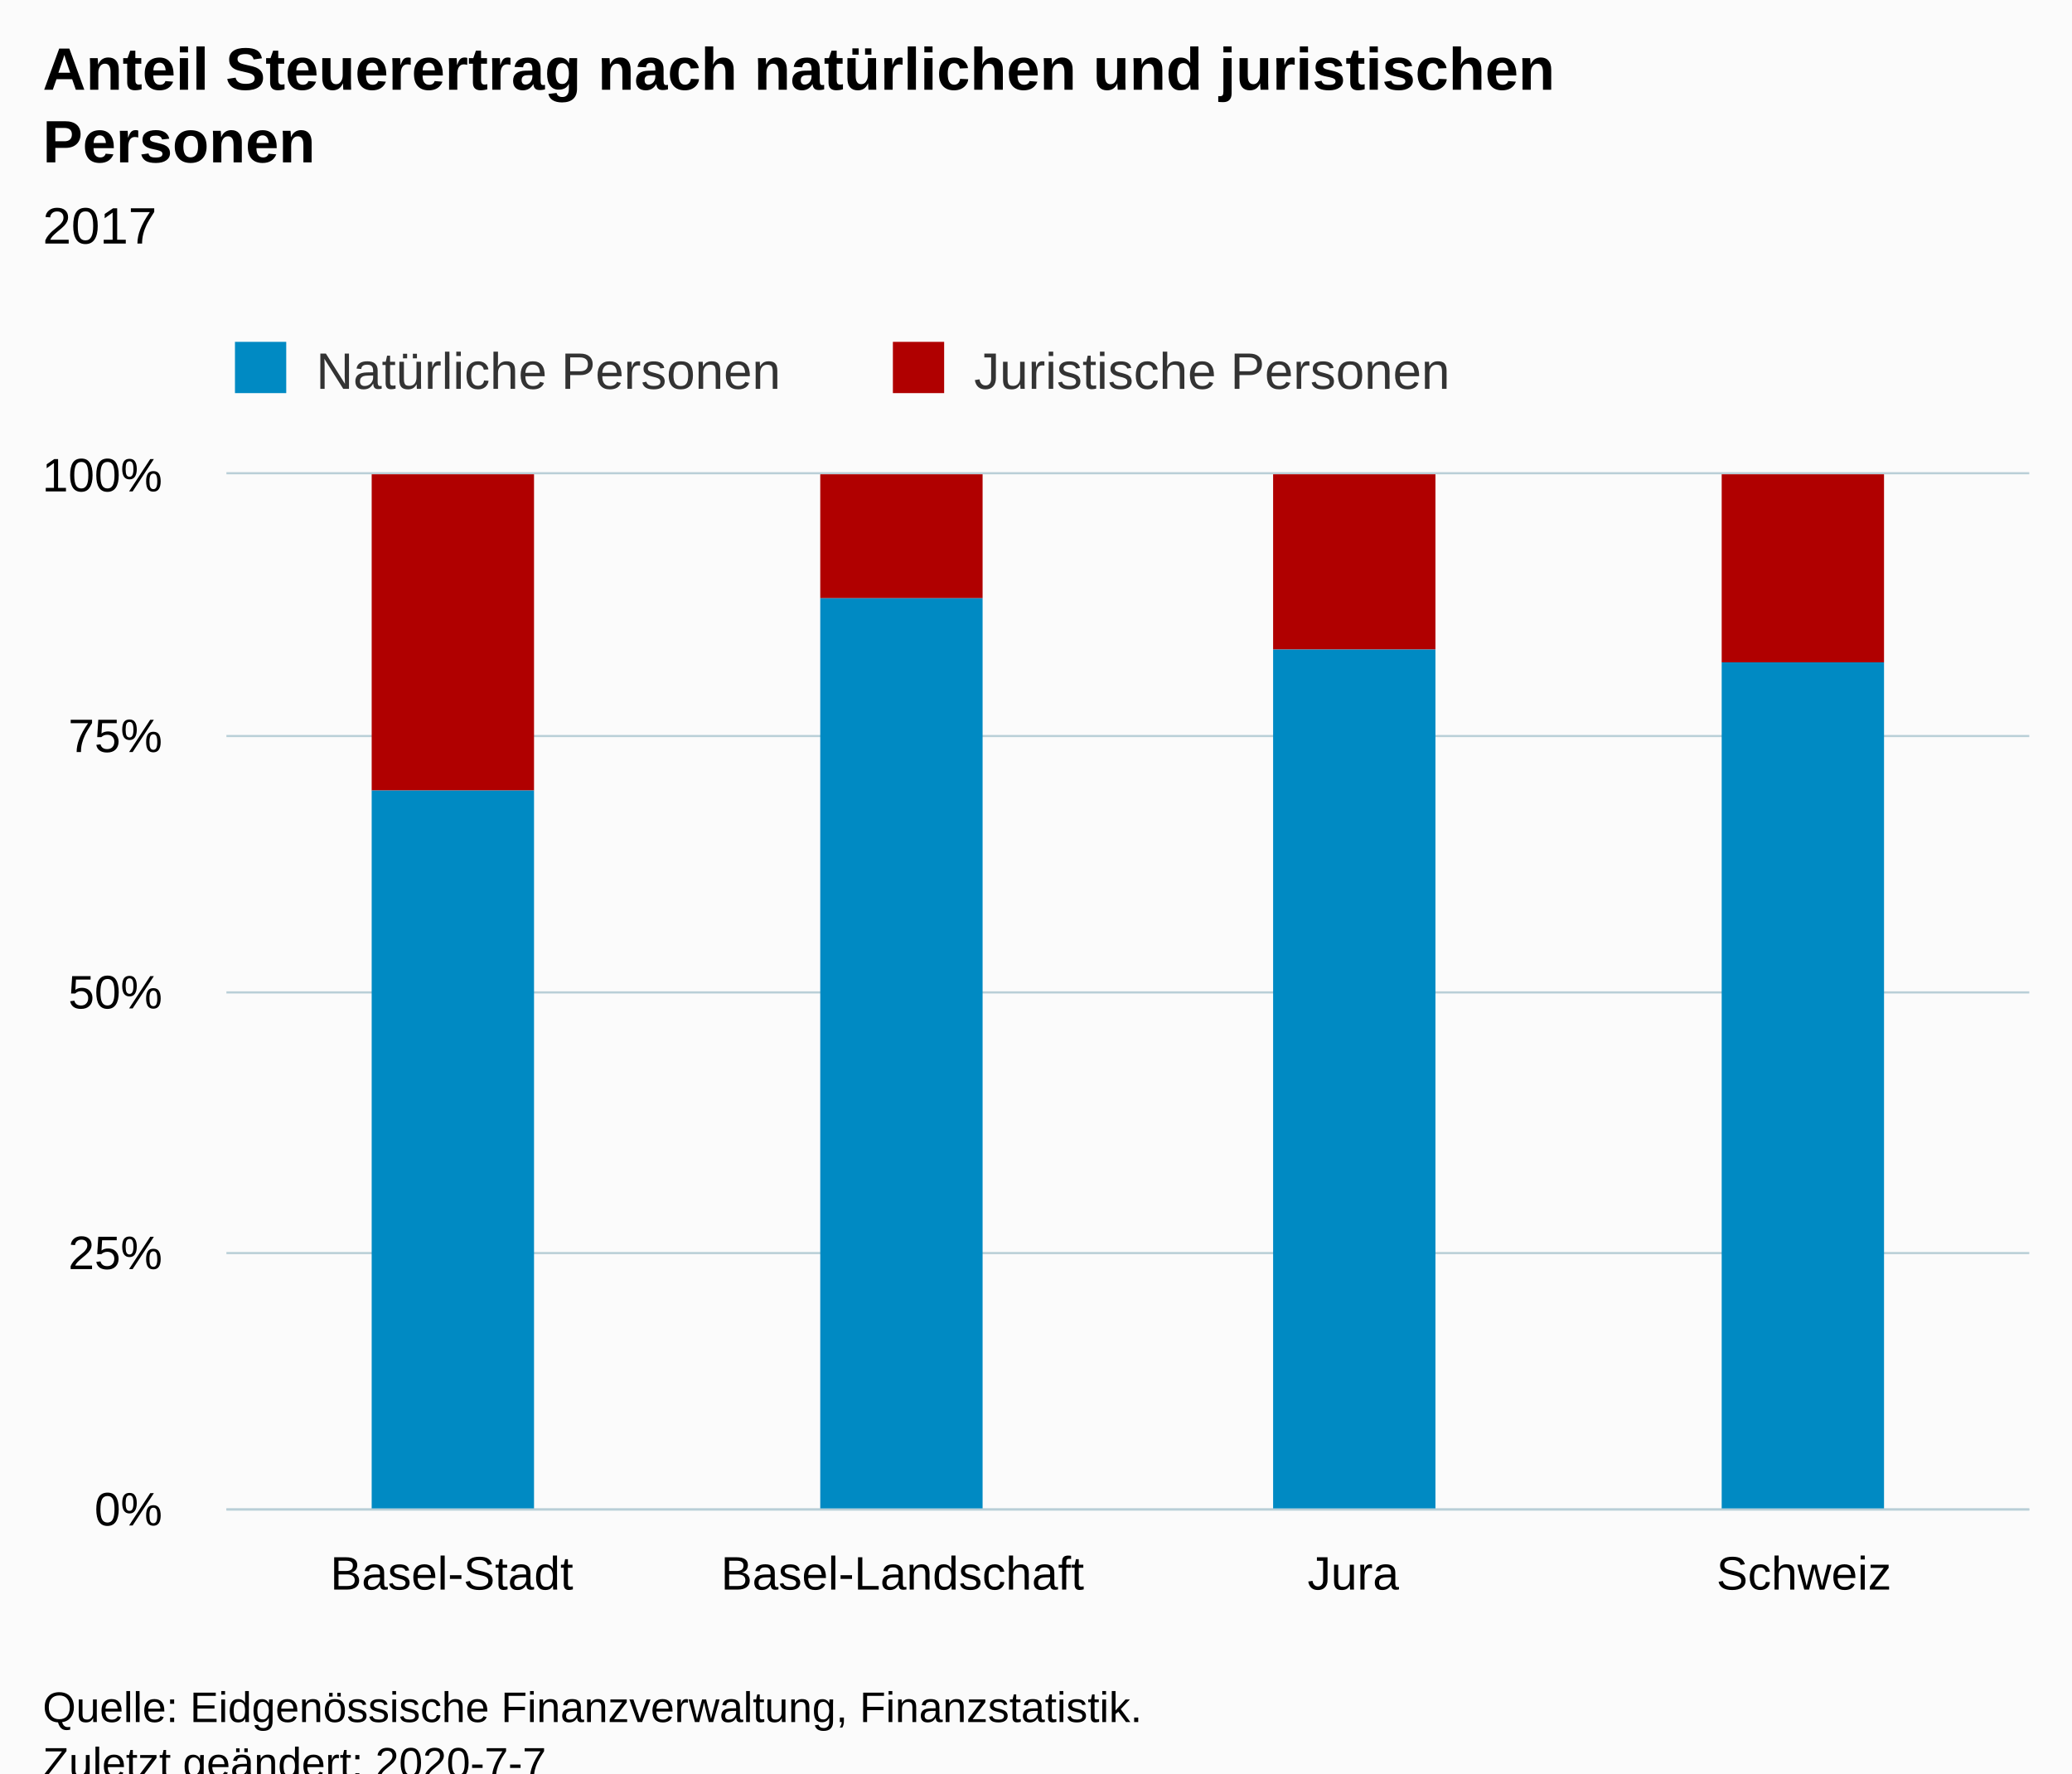
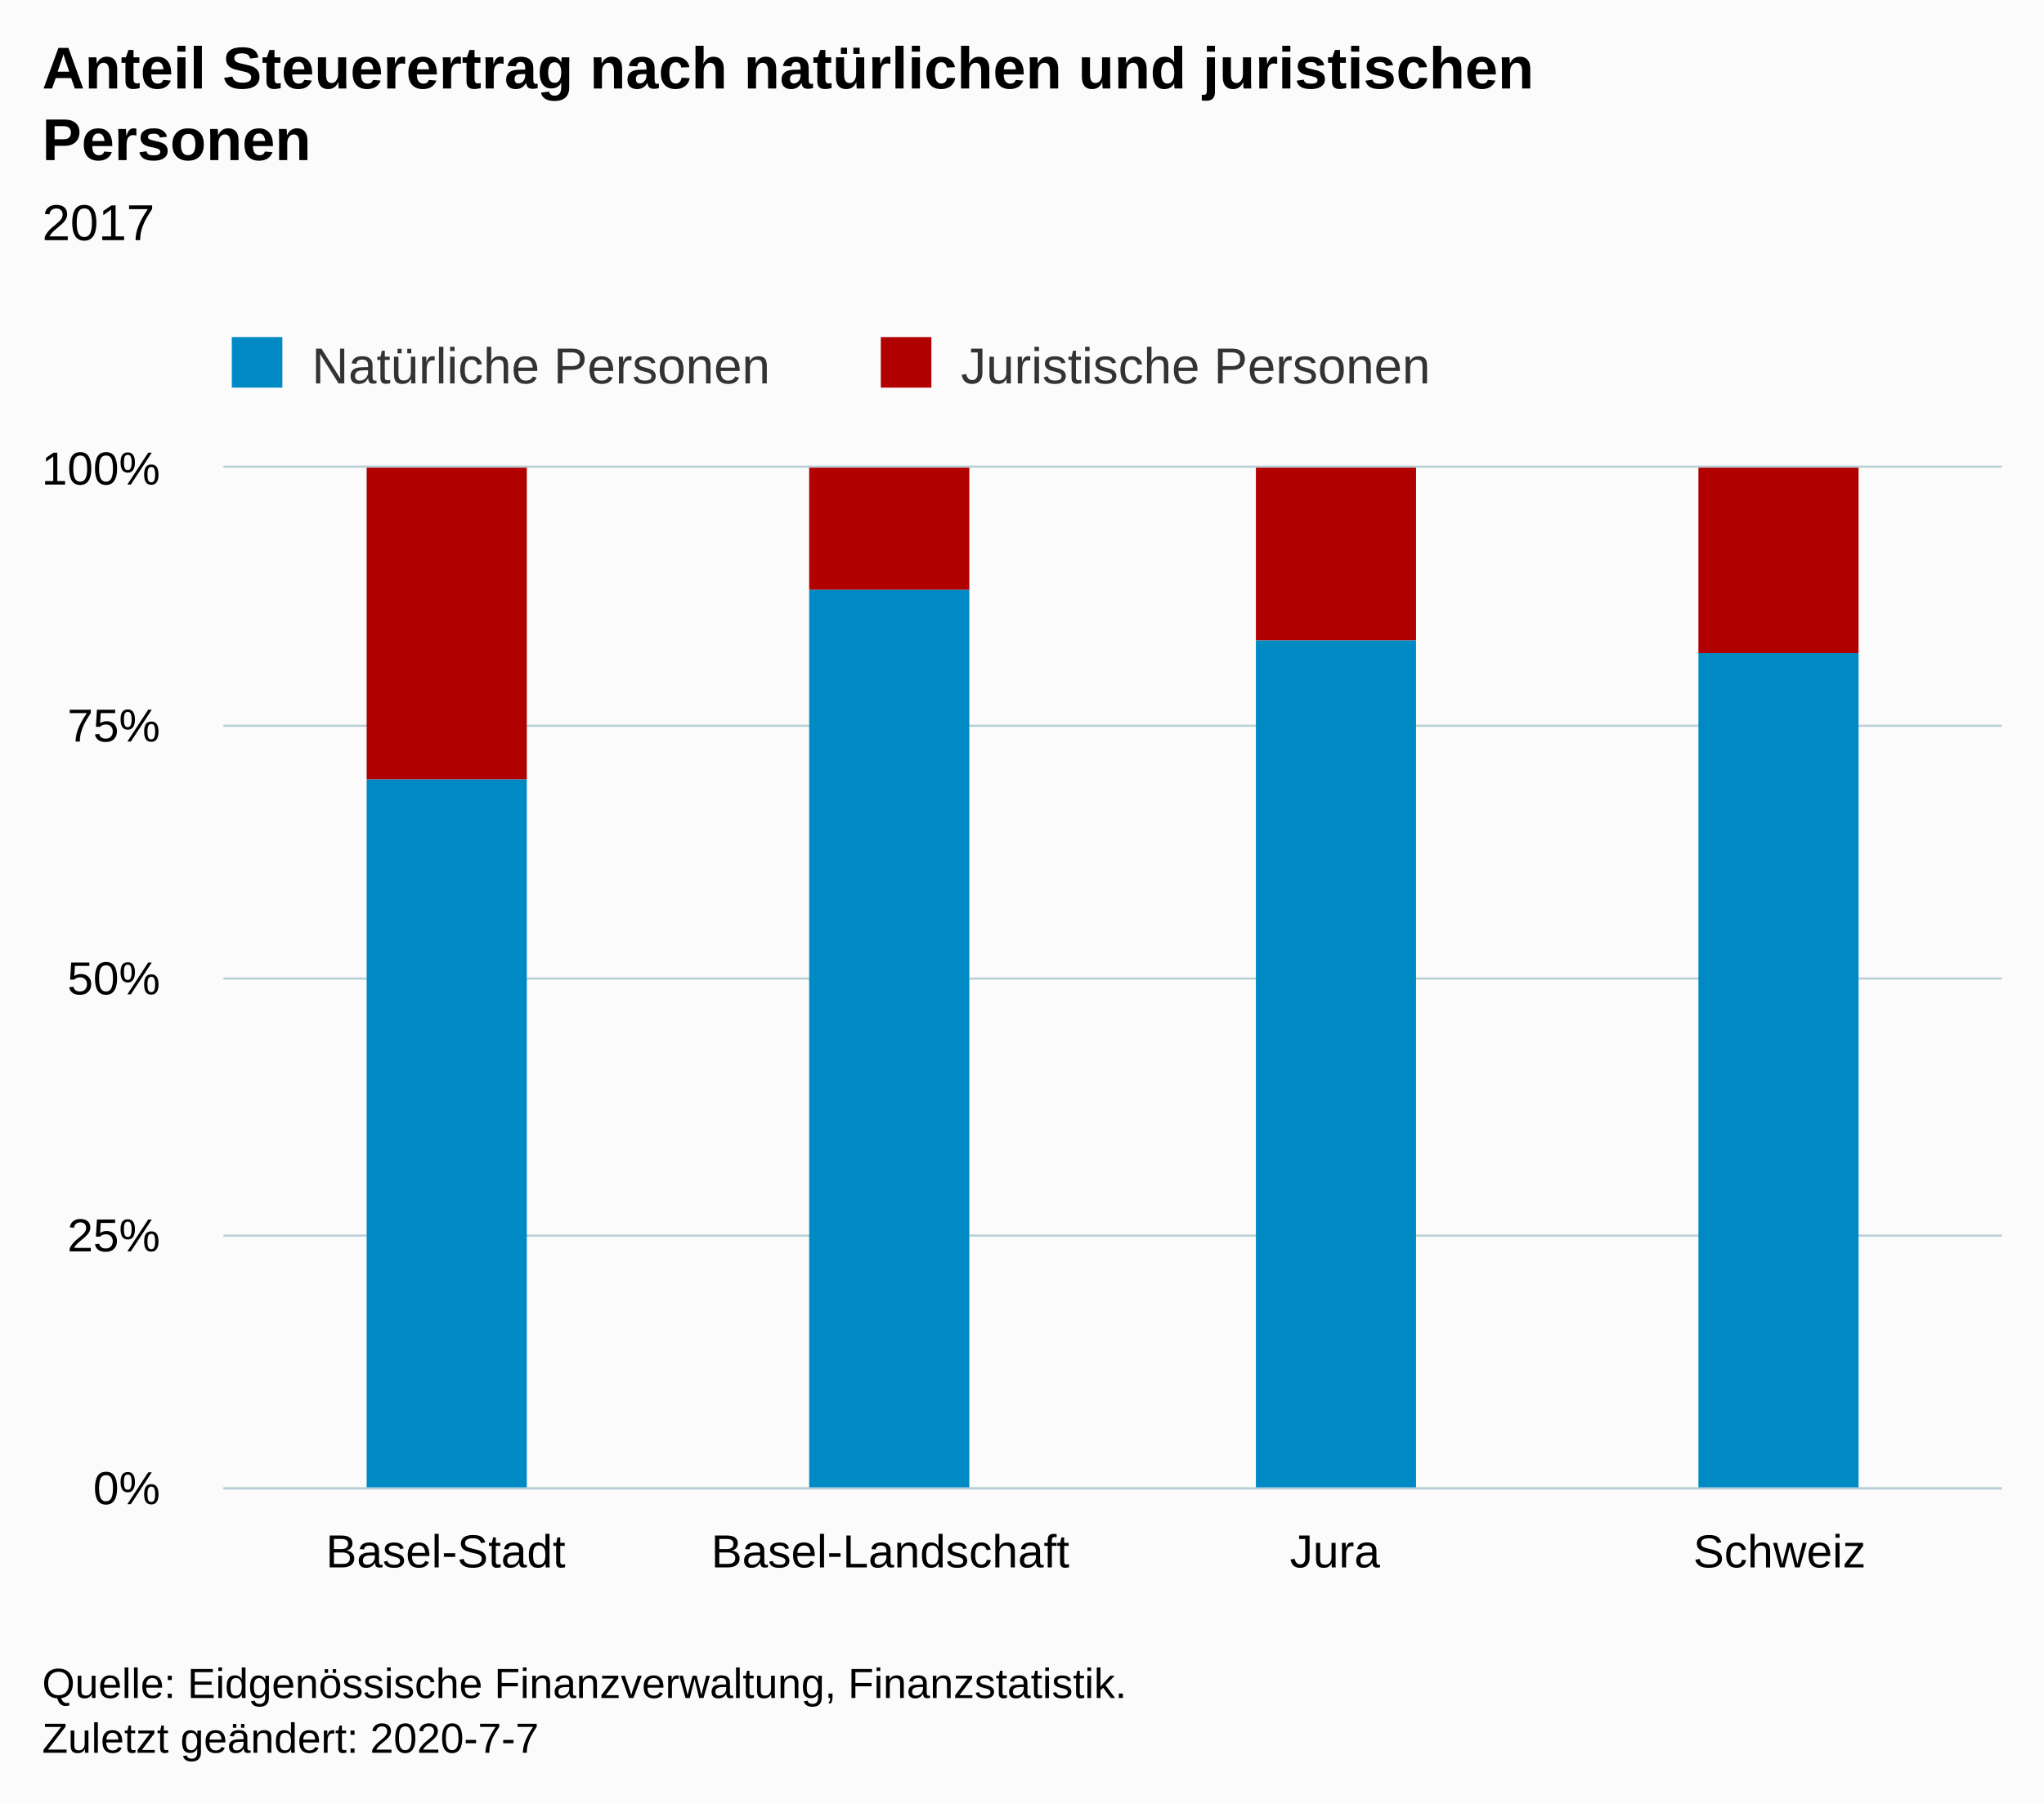
- <svg xmlns="http://www.w3.org/2000/svg" version="1.1" class="highcharts-root" style="font-family:Arial;font-size:12px;" viewBox="0 0 485 415">
+ <svg xmlns="http://www.w3.org/2000/svg" version="1.1" class="highcharts-root" style="font-family:Arial;font-size:12px;" width="485" height="428">
  <defs>
-     <clipPath id="highcharts-szx6u7r-6">
+     <clipPath id="highcharts-2nr1qpt-15-">
      <rect x="0" y="0" width="422" height="242" fill="none" />
    </clipPath>
-     <clipPath id="highcharts-szx6u7r-7">
+     <clipPath id="highcharts-2nr1qpt-20-">
      <rect x="0" y="0" width="422" height="242" fill="none" />
+     </clipPath>
+     <clipPath id="highcharts-2nr1qpt-25-">
+       <rect x="53" y="111" width="422" height="242" fill="none" />
    </clipPath>
  </defs>
  <rect fill="#fbfbfb" class="highcharts-background" x="0" y="0" width="485" height="428" rx="0" ry="0" />
  <rect fill="none" class="highcharts-plot-background" x="53" y="111" width="422" height="242" />
  <g class="highcharts-pane-group" data-z-index="0" />
-   <g class="highcharts-grid highcharts-xaxis-grid " data-z-index="1">
+   <g class="highcharts-grid highcharts-xaxis-grid" data-z-index="1">
    <path fill="none" data-z-index="1" class="highcharts-grid-line" d="M 158.5 111 L 158.5 353" opacity="1" />
    <path fill="none" data-z-index="1" class="highcharts-grid-line" d="M 263.5 111 L 263.5 353" opacity="1" />
    <path fill="none" data-z-index="1" class="highcharts-grid-line" d="M 369.5 111 L 369.5 353" opacity="1" />
    <path fill="none" data-z-index="1" class="highcharts-grid-line" d="M 474.5 111 L 474.5 353" opacity="1" />
    <path fill="none" data-z-index="1" class="highcharts-grid-line" d="M 52.5 111 L 52.5 353" opacity="1" />
  </g>
-   <g class="highcharts-grid highcharts-yaxis-grid " data-z-index="1">
+   <g class="highcharts-grid highcharts-yaxis-grid" data-z-index="1">
    <path fill="none" stroke="#B9CFD7" stroke-width="0.5" data-z-index="1" class="highcharts-grid-line" d="M 53 353.25 L 475 353.25" opacity="1" />
    <path fill="none" stroke="#B9CFD7" stroke-width="0.5" data-z-index="1" class="highcharts-grid-line" d="M 53 293.25 L 475 293.25" opacity="1" />
    <path fill="none" stroke="#B9CFD7" stroke-width="0.5" data-z-index="1" class="highcharts-grid-line" d="M 53 232.25 L 475 232.25" opacity="1" />
    <path fill="none" stroke="#B9CFD7" stroke-width="0.5" data-z-index="1" class="highcharts-grid-line" d="M 53 172.25 L 475 172.25" opacity="1" />
    <path fill="none" stroke="#B9CFD7" stroke-width="0.5" data-z-index="1" class="highcharts-grid-line" d="M 53 110.75 L 475 110.75" opacity="1" />
  </g>
  <rect fill="none" class="highcharts-plot-border" data-z-index="1" x="53" y="111" width="422" height="242" />
-   <g class="highcharts-axis highcharts-xaxis " data-z-index="2">
+   <g class="highcharts-axis highcharts-xaxis" data-z-index="2">
    <path fill="none" class="highcharts-axis-line" stroke="#B9CFD7" stroke-width="0.5" data-z-index="7" d="M 53 353.25 L 475 353.25" />
  </g>
-   <g class="highcharts-axis highcharts-yaxis " data-z-index="2">
+   <g class="highcharts-axis highcharts-yaxis" data-z-index="2">
    <path fill="none" class="highcharts-axis-line" data-z-index="7" d="M 53 111 L 53 353" />
  </g>
  <g class="highcharts-series-group" data-z-index="3">
-     <g data-z-index="0.1" class="highcharts-series highcharts-series-0 highcharts-column-series " transform="translate(53,111) scale(1 1)" clip-path="url(#highcharts-szx6u7r-7)">
-       <rect x="34" y="0" width="38" height="74" fill="#B00000" class="highcharts-point" />
-       <rect x="139" y="0" width="38" height="29" fill="#B00000" class="highcharts-point" />
-       <rect x="245" y="0" width="38" height="41" fill="#B00000" class="highcharts-point" />
-       <rect x="350" y="0" width="38" height="44" fill="#B00000" class="highcharts-point" />
+     <g class="highcharts-series highcharts-series-0 highcharts-column-series" data-z-index="0.1" opacity="1" transform="translate(53,111) scale(1 1)" clip-path="url(#highcharts-2nr1qpt-20-)">
+       <rect x="34" y="0" width="38" height="74" fill="#B00000" opacity="1" class="highcharts-point" />
+       <rect x="139" y="0" width="38" height="29" fill="#B00000" opacity="1" class="highcharts-point" />
+       <rect x="245" y="0" width="38" height="41" fill="#B00000" opacity="1" class="highcharts-point" />
+       <rect x="350" y="0" width="38" height="44" fill="#B00000" opacity="1" class="highcharts-point" />
    </g>
-     <g data-z-index="0.1" class="highcharts-markers highcharts-series-0 highcharts-column-series " transform="translate(53,111) scale(1 1)" clip-path="none" />
-     <g data-z-index="0.1" class="highcharts-series highcharts-series-1 highcharts-column-series " transform="translate(53,111) scale(1 1)" clip-path="url(#highcharts-szx6u7r-7)">
-       <rect x="34" y="74" width="38" height="169" fill="#008AC3" class="highcharts-point" />
-       <rect x="139" y="29" width="38" height="214" fill="#008AC3" class="highcharts-point" />
-       <rect x="245" y="41" width="38" height="202" fill="#008AC3" class="highcharts-point" />
-       <rect x="350" y="44" width="38" height="199" fill="#008AC3" class="highcharts-point" />
+     <g class="highcharts-markers highcharts-series-0 highcharts-column-series" data-z-index="0.1" opacity="1" transform="translate(53,111) scale(1 1)" clip-path="none" />
+     <g class="highcharts-series highcharts-series-1 highcharts-column-series" data-z-index="0.1" opacity="1" transform="translate(53,111) scale(1 1)" clip-path="url(#highcharts-2nr1qpt-20-)">
+       <rect x="34" y="74" width="38" height="169" fill="#008AC3" opacity="1" class="highcharts-point" />
+       <rect x="139" y="29" width="38" height="214" fill="#008AC3" opacity="1" class="highcharts-point" />
+       <rect x="245" y="41" width="38" height="202" fill="#008AC3" opacity="1" class="highcharts-point" />
+       <rect x="350" y="44" width="38" height="199" fill="#008AC3" opacity="1" class="highcharts-point" />
    </g>
-     <g data-z-index="0.1" class="highcharts-markers highcharts-series-1 highcharts-column-series " transform="translate(53,111) scale(1 1)" clip-path="none" />
+     <g class="highcharts-markers highcharts-series-1 highcharts-column-series" data-z-index="0.1" opacity="1" transform="translate(53,111) scale(1 1)" clip-path="none" />
  </g>
  <text x="10" text-anchor="start" class="highcharts-title" data-z-index="4" style="color:#000000;font-size:14px;font-weight:bold;fill:#000000;" y="21">
    <tspan>Anteil Steuerertrag nach natürlichen und juristischen</tspan>
    <tspan dy="17" x="10">Personen</tspan>
  </text>
  <text x="10" text-anchor="start" class="highcharts-subtitle" data-z-index="4" style="color:#000000;font-size:12px;font-weight:normal;fill:#000000;" y="57">
    <tspan>2017</tspan>
  </text>
+   <text x="10" text-anchor="start" class="highcharts-caption" data-z-index="4" style="color:#666666;fill:#666666;" y="400" />
  <g class="highcharts-legend" data-z-index="7" transform="translate(45,73)">
    <rect fill="none" class="highcharts-legend-box" rx="0" ry="0" x="0" y="0" width="308" height="26" visibility="visible" />
    <g data-z-index="1">
      <g>
        <g class="highcharts-legend-item highcharts-column-series highcharts-color-undefined highcharts-series-1" data-z-index="1" transform="translate(8,3)">
-           <text x="21" style="color:#333333;font-size:12px;font-weight:normal;cursor:pointer;fill:#333333;" text-anchor="start" data-z-index="2" y="15">
+           <text x="21" style="color:#333333;cursor:pointer;font-size:12px;font-weight:normal;fill:#333333;" text-anchor="start" data-z-index="2" y="15">
            <tspan>Natürliche Personen</tspan>
          </text>
          <rect x="2" y="4" width="12" height="12" fill="#008AC3" class="highcharts-point" data-z-index="3" />
        </g>
        <g class="highcharts-legend-item highcharts-column-series highcharts-color-undefined highcharts-series-0" data-z-index="1" transform="translate(162,3)">
-           <text x="21" y="15" style="color:#333333;font-size:12px;font-weight:normal;cursor:pointer;fill:#333333;" text-anchor="start" data-z-index="2">
+           <text x="21" y="15" style="color:#333333;cursor:pointer;font-size:12px;font-weight:normal;fill:#333333;" text-anchor="start" data-z-index="2">
            <tspan>Juristische Personen</tspan>
          </text>
          <rect x="2" y="4" width="12" height="12" fill="#B00000" class="highcharts-point" data-z-index="3" />
        </g>
      </g>
    </g>
  </g>
-   <g class="highcharts-axis-labels highcharts-xaxis-labels " data-z-index="7">
+   <g class="highcharts-axis-labels highcharts-xaxis-labels" data-z-index="7">
    <text x="105.75" style="color:#000000;cursor:default;font-size:11px;fill:#000000;" text-anchor="middle" transform="translate(0,0)" y="372" opacity="1">Basel-Stadt</text>
    <text x="211.25" style="color:#000000;cursor:default;font-size:11px;fill:#000000;" text-anchor="middle" transform="translate(0,0)" y="372" opacity="1">Basel-Landschaft</text>
    <text x="316.75" style="color:#000000;cursor:default;font-size:11px;fill:#000000;" text-anchor="middle" transform="translate(0,0)" y="372" opacity="1">Jura</text>
    <text x="422.25" style="color:#000000;cursor:default;font-size:11px;fill:#000000;" text-anchor="middle" transform="translate(0,0)" y="372" opacity="1">Schweiz</text>
  </g>
-   <g class="highcharts-axis-labels highcharts-yaxis-labels " data-z-index="7">
+   <g class="highcharts-axis-labels highcharts-yaxis-labels" data-z-index="7">
    <text x="38" style="color:#000000;cursor:default;font-size:11px;fill:#000000;" text-anchor="end" transform="translate(0,0)" y="357" opacity="1">0%</text>
    <text x="38" style="color:#000000;cursor:default;font-size:11px;fill:#000000;" text-anchor="end" transform="translate(0,0)" y="297" opacity="1">25%</text>
    <text x="38" style="color:#000000;cursor:default;font-size:11px;fill:#000000;" text-anchor="end" transform="translate(0,0)" y="236" opacity="1">50%</text>
    <text x="38" style="color:#000000;cursor:default;font-size:11px;fill:#000000;" text-anchor="end" transform="translate(0,0)" y="176" opacity="1">75%</text>
    <text x="38" style="color:#000000;cursor:default;font-size:11px;fill:#000000;" text-anchor="end" transform="translate(0,0)" y="115" opacity="1">100%</text>
  </g>
  <text x="10" class="highcharts-credits" text-anchor="start" data-z-index="8" style="cursor:default;color:#000000;font-size:10px;fill:#000000;" y="403">
    <tspan>Quelle: Eidgenössische Finanzverwaltung, Finanzstatistik.</tspan>
    <tspan x="10" dy="13">Zuletzt geändert: 2020-7-7</tspan>
  </text>
+   <g class="highcharts-control-points" data-z-index="99" clip-path="url(#highcharts-2nr1qpt-25-)" />
</svg>
